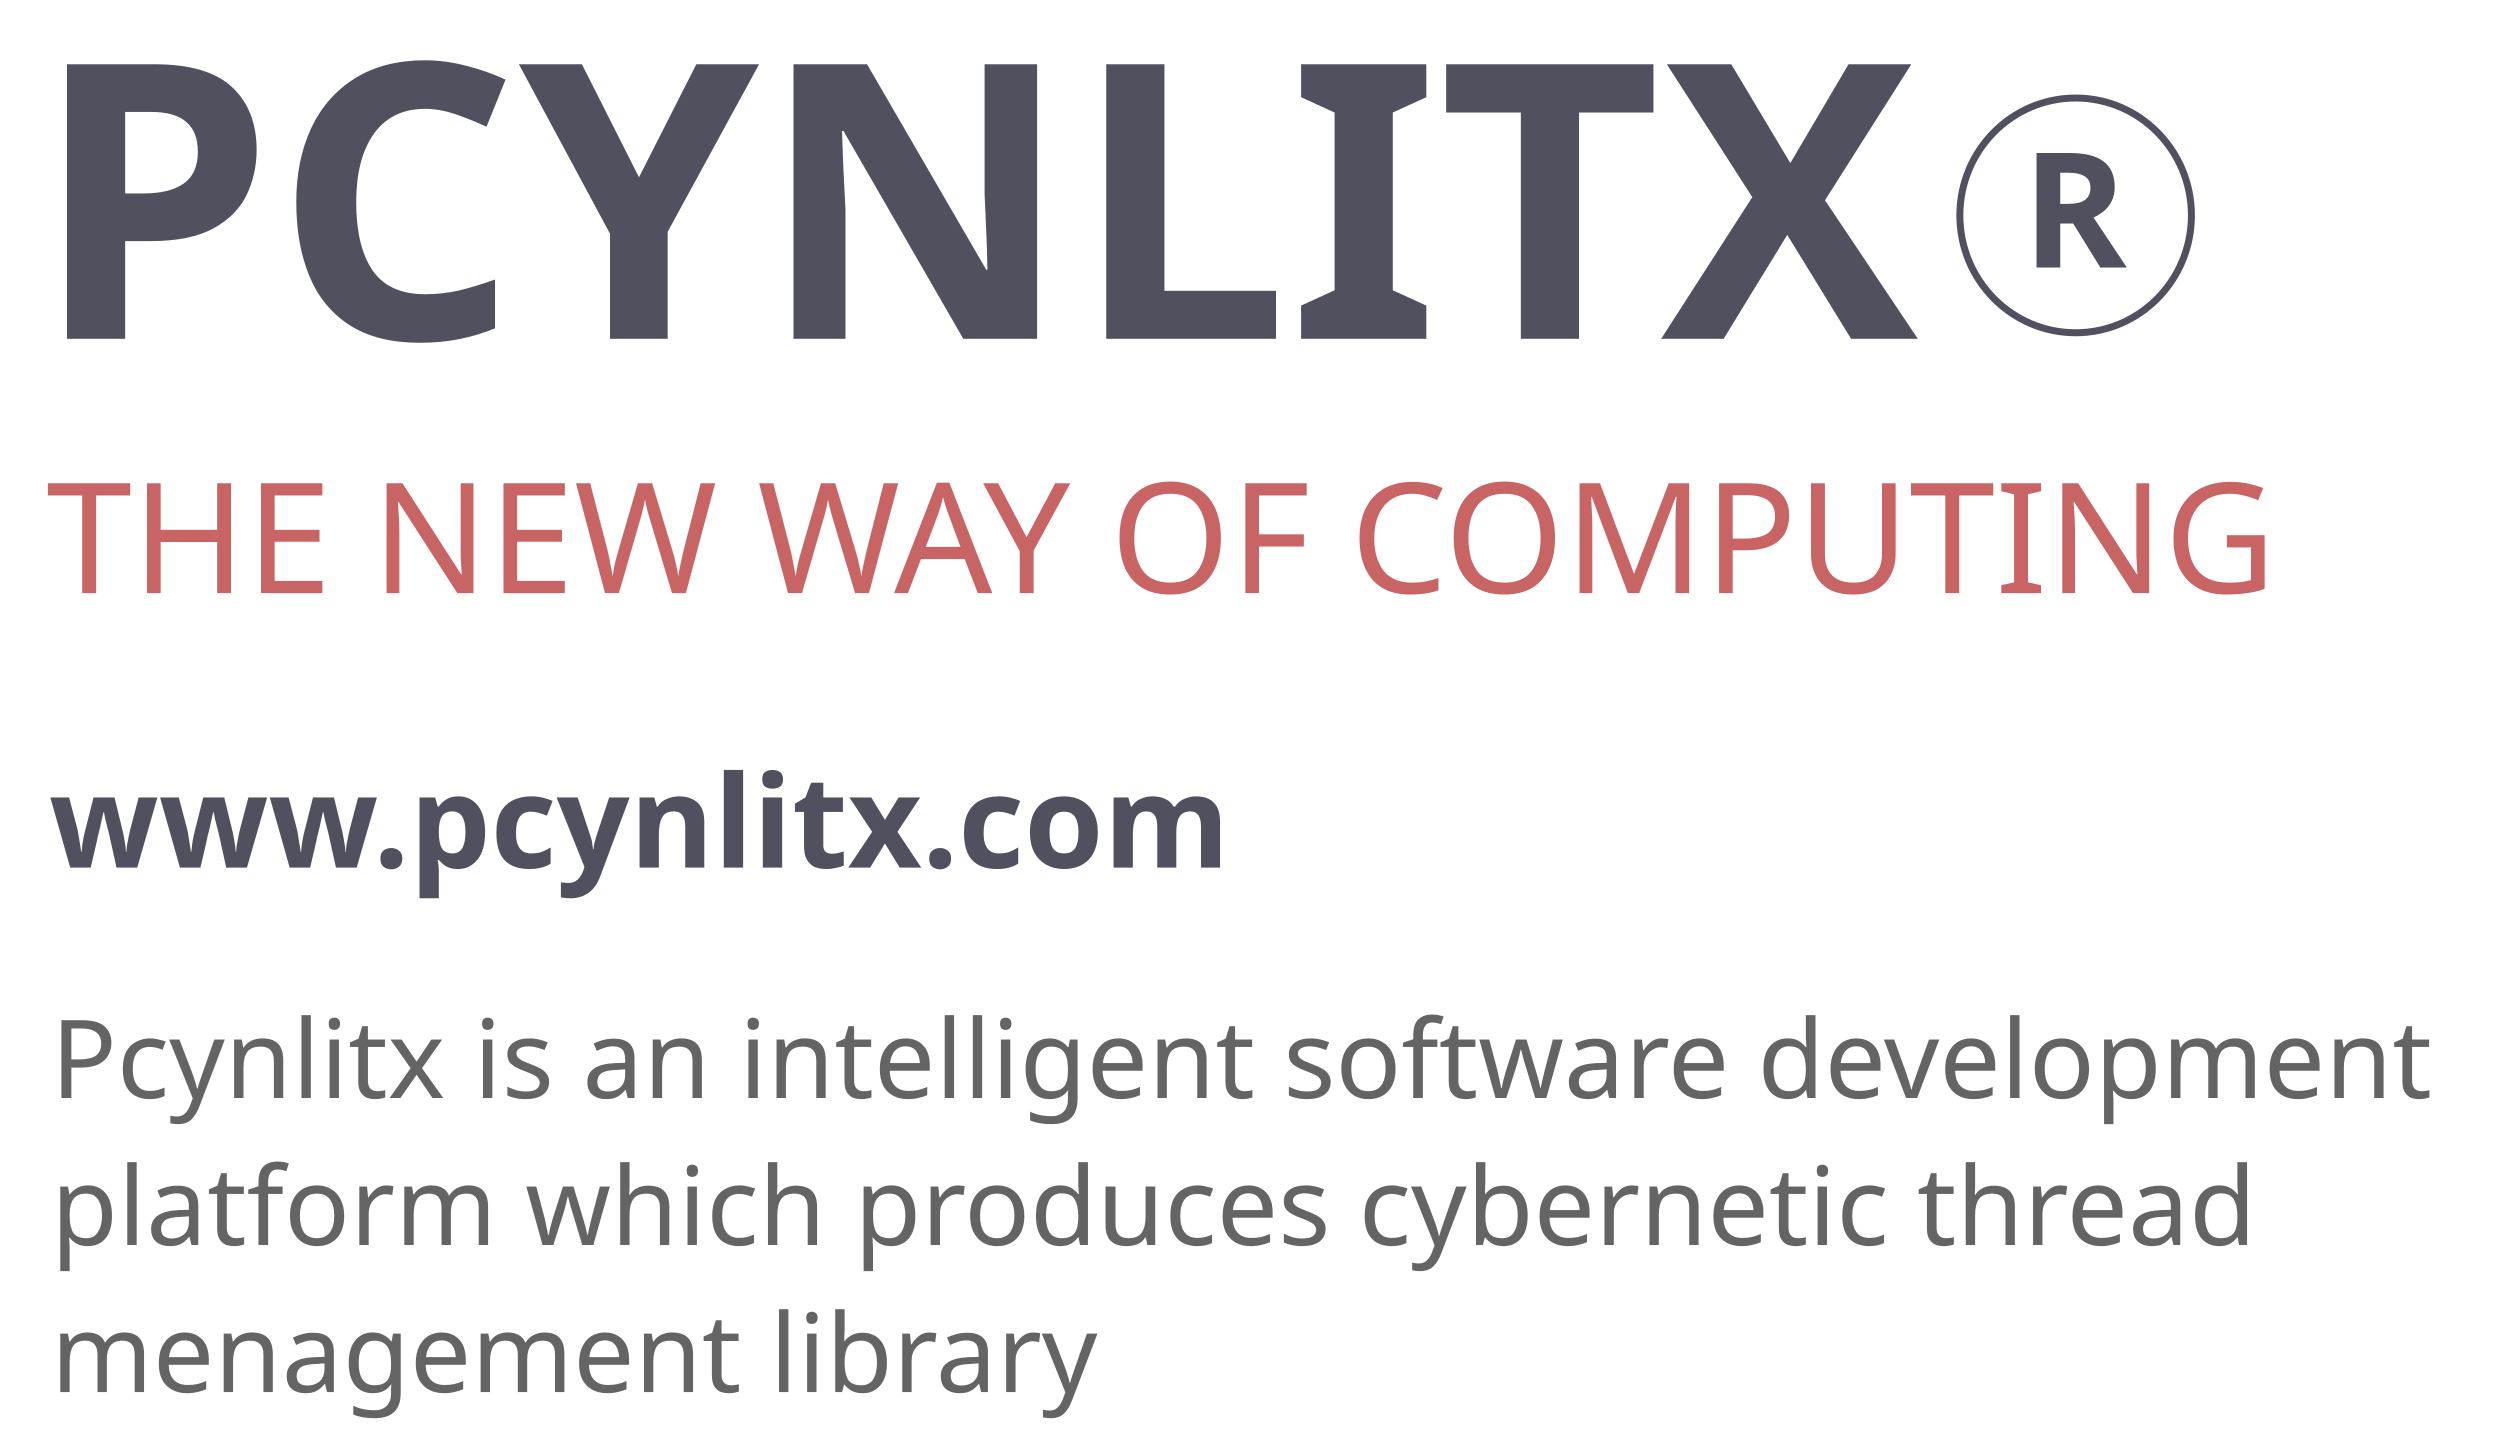
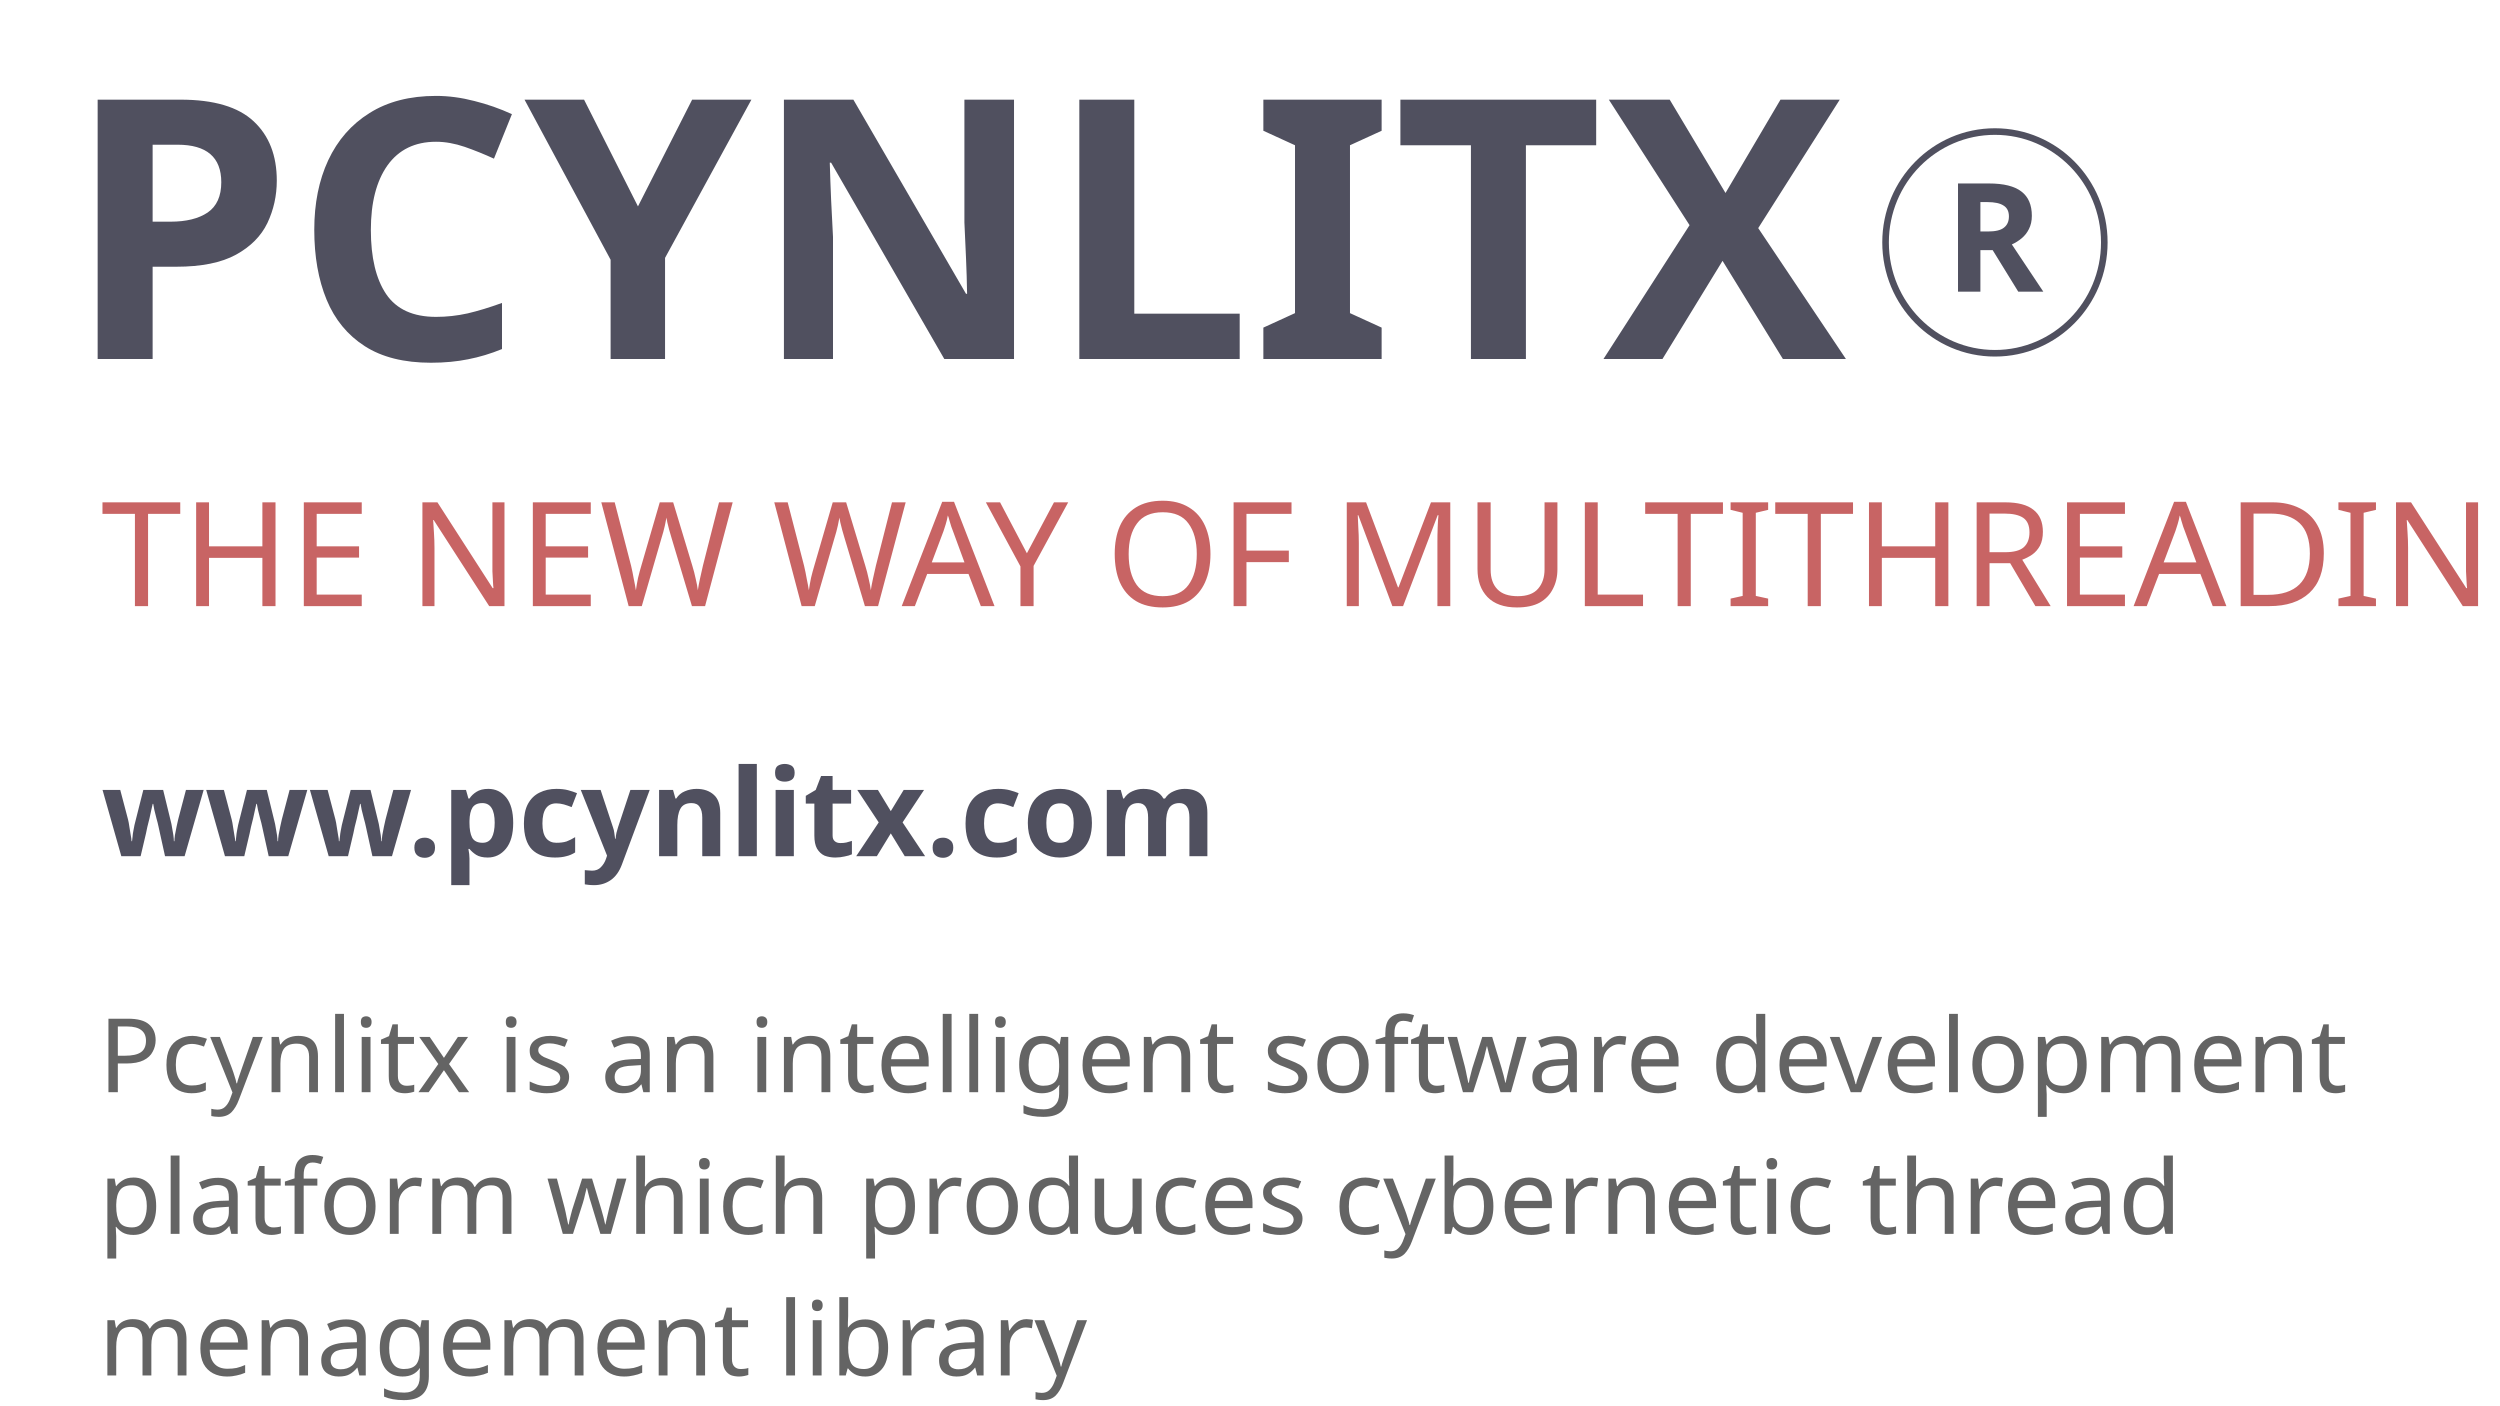
- <svg xmlns="http://www.w3.org/2000/svg" width="137.583mm" height="79.375mm" viewBox="0 0 137.583 79.375" version="1.1" id="svg8">
+ <svg xmlns="http://www.w3.org/2000/svg" width="145.658mm" height="81.914mm" viewBox="0 0 145.658 81.914" version="1.1" id="svg8">
  <defs id="defs2" />
-   <g id="layer1" transform="translate(-5.291669,-230.8542)">
-     <rect id="rect12" width="150.812" height="95.25" x="-18.521" y="217.625" style="fill:none;fill-opacity:1;stroke-width:0.203" />
-     <text xml:space="preserve" style="font-style:normal;font-weight:normal;font-size:10.583px;line-height:1.25;font-family:sans-serif;letter-spacing:0px;word-spacing:0px;fill:#808b96;fill-opacity:1;stroke:none;stroke-width:0.265" x="7.071" y="249.5" id="text824">
-       <tspan id="tspan822" x="7.071" y="249.5" style="font-style:normal;font-variant:normal;font-weight:bold;font-stretch:normal;font-size:21.167px;font-family:'Noto Sans';-inkscape-font-specification:'Noto Sans Bold';opacity:0.85;fill:#50505f;fill-opacity:1;stroke-width:0.265">PCYNLITX</tspan>
+   <g id="layer1" transform="translate(-4.22463,-228.5844)">
+     <rect id="rect12" width="150.812" height="95.25" x="-11.305" y="218.828" style="fill:none;fill-opacity:1;stroke-width:0.203" />
+     <text xml:space="preserve" style="font-style:normal;font-weight:normal;font-size:10.583px;line-height:1.25;font-family:sans-serif;letter-spacing:0px;word-spacing:0px;fill:#808b96;fill-opacity:1;stroke:none;stroke-width:0.265" x="8.006" y="249.5" id="text824">
+       <tspan id="tspan822" x="8.006" y="249.5" style="font-style:normal;font-variant:normal;font-weight:bold;font-stretch:normal;font-size:21.167px;font-family:'Noto Sans';-inkscape-font-specification:'Noto Sans Bold';opacity:0.85;fill:#50505f;fill-opacity:1;stroke-width:0.265">PCYNLITX</tspan>
    </text>
-     <text xml:space="preserve" style="font-style:normal;font-weight:normal;font-size:10.583px;line-height:1.25;font-family:sans-serif;letter-spacing:0px;word-spacing:0px;fill:#969696;fill-opacity:1;stroke:none;stroke-width:0.265" x="7.847" y="263.496" id="text825">
-       <tspan id="tspan823" x="7.847" y="263.496" style="font-style:normal;font-variant:normal;font-weight:normal;font-stretch:normal;font-size:8.467px;font-family:Bahnschrift;-inkscape-font-specification:Bahnschrift;fill:#c86464;fill-opacity:1;stroke-width:0.265">THE NEW WAY OF COMPUTING</tspan>
+     <text xml:space="preserve" style="font-style:normal;font-weight:normal;font-size:10.583px;line-height:1.25;font-family:sans-serif;letter-spacing:0px;word-spacing:0px;fill:#969696;fill-opacity:1;stroke:none;stroke-width:0.265" x="10.119" y="263.897" id="text825">
+       <tspan id="tspan823" x="10.119" y="263.897" style="font-style:normal;font-variant:normal;font-weight:normal;font-stretch:normal;font-size:8.467px;font-family:Bahnschrift;-inkscape-font-specification:Bahnschrift;fill:#c86464;fill-opacity:1;stroke-width:0.265">THE NEW WAY OF MULTITHREADING</tspan>
    </text>
-     <text xml:space="preserve" style="font-style:normal;font-weight:normal;font-size:10.583px;line-height:7px;font-family:sans-serif;letter-spacing:0px;word-spacing:0px;fill:#c06c84;fill-opacity:1;stroke:none;stroke-width:0.265" x="7.983" y="278.603" id="text825-3">
-       <tspan x="7.983" y="278.603" style="font-style:normal;font-variant:normal;font-weight:600;font-stretch:semi-condensed;font-size:7.056px;line-height:7px;font-family:Bahnschrift;-inkscape-font-specification:'Bahnschrift Semi-Bold Semi-Condensed';fill:#50505f;fill-opacity:1;stroke-width:0.265" id="tspan4538">www.pcynlitx.com</tspan>
+     <text xml:space="preserve" style="font-style:normal;font-weight:normal;font-size:10.583px;line-height:7px;font-family:sans-serif;letter-spacing:0px;word-spacing:0px;fill:#c06c84;fill-opacity:1;stroke:none;stroke-width:0.265" x="10.121" y="278.47" id="text825-3">
+       <tspan x="10.121" y="278.47" style="font-style:normal;font-variant:normal;font-weight:600;font-stretch:semi-condensed;font-size:7.056px;line-height:7px;font-family:Bahnschrift;-inkscape-font-specification:'Bahnschrift Semi-Bold Semi-Condensed';fill:#50505f;fill-opacity:1;stroke-width:0.265" id="tspan4538">www.pcynlitx.com</tspan>
    </text>
-     <rect style="fill:none;fill-opacity:1;stroke-width:0.265" id="rect849" width="103.188" height="58.208" x="5.292" y="234.029" />
-     <ellipse style="fill:none;fill-opacity:1;fill-rule:evenodd;stroke:#50505f;stroke-width:0.384;stroke-miterlimit:4;stroke-dasharray:none;stroke-dashoffset:0;stroke-opacity:1" id="path8466" cx="119.521" cy="242.708" rx="6.372" ry="6.459" />
-     <text xml:space="preserve" style="font-style:normal;font-variant:normal;font-weight:normal;font-stretch:normal;font-size:4.39px;line-height:1.25;font-family:sans-serif;-inkscape-font-specification:'sans-serif, Normal';font-variant-ligatures:normal;font-variant-caps:normal;font-variant-numeric:normal;font-feature-settings:normal;text-align:justify;letter-spacing:0px;word-spacing:0px;writing-mode:lr-tb;text-anchor:start;fill:#000000;fill-opacity:1;stroke:none;stroke-width:0.412" x="117.279" y="244.107" id="text8470" transform="scale(0.9940225,1.006013)">
-       <tspan id="tspan8468" x="117.279" y="244.107" style="font-style:normal;font-variant:normal;font-weight:600;font-stretch:normal;font-size:8.779px;font-family:'Segoe UI';-inkscape-font-specification:'Segoe UI Semi-Bold';fill:#50505f;fill-opacity:1;stroke-width:0.412">R</tspan>
+     <rect style="fill:none;fill-opacity:1;stroke-width:0.265" id="rect849" width="103.188" height="58.208" x="12.508" y="235.232" />
+     <ellipse style="fill:none;fill-opacity:1;fill-rule:evenodd;stroke:#50505f;stroke-width:0.384;stroke-miterlimit:4;stroke-dasharray:none;stroke-dashoffset:0;stroke-opacity:1" id="path8466" cx="120.456" cy="242.708" rx="6.372" ry="6.459" />
+     <text xml:space="preserve" style="font-style:normal;font-variant:normal;font-weight:normal;font-stretch:normal;font-size:4.39px;line-height:1.25;font-family:sans-serif;-inkscape-font-specification:'sans-serif, Normal';font-variant-ligatures:normal;font-variant-caps:normal;font-variant-numeric:normal;font-feature-settings:normal;text-align:justify;letter-spacing:0px;word-spacing:0px;writing-mode:lr-tb;text-anchor:start;fill:#000000;fill-opacity:1;stroke:none;stroke-width:0.412" x="118.22" y="244.107" id="text8470" transform="scale(0.9940225,1.006013)">
+       <tspan id="tspan8468" x="118.22" y="244.107" style="font-style:normal;font-variant:normal;font-weight:600;font-stretch:normal;font-size:8.779px;font-family:'Segoe UI';-inkscape-font-specification:'Segoe UI Semi-Bold';fill:#50505f;fill-opacity:1;stroke-width:0.412">R</tspan>
    </text>
-     <text xml:space="preserve" style="font-style:normal;font-weight:normal;font-size:10.583px;line-height:7px;font-family:sans-serif;letter-spacing:0px;word-spacing:0px;fill:#c06c84;fill-opacity:1;stroke:none;stroke-width:0.265" x="8.095" y="291.284" id="text825-3-0">
-       <tspan x="8.095" y="291.284" style="font-style:normal;font-variant:normal;font-weight:300;font-stretch:normal;font-size:5.997px;line-height:7px;font-family:Bahnschrift;-inkscape-font-specification:'Bahnschrift Light';fill:#646464;fill-opacity:1;stroke-width:0.265" id="tspan8504">Pcynlitx is an intelligent software development </tspan>
-       <tspan x="8.095" y="299.374" style="font-style:normal;font-variant:normal;font-weight:300;font-stretch:normal;font-size:5.997px;line-height:7px;font-family:Bahnschrift;-inkscape-font-specification:'Bahnschrift Light';fill:#646464;fill-opacity:1;stroke-width:0.265" id="tspan8506">platform which produces cybernetic thread </tspan>
-       <tspan x="8.095" y="307.464" style="font-style:normal;font-variant:normal;font-weight:300;font-stretch:normal;font-size:5.997px;line-height:7px;font-family:Bahnschrift;-inkscape-font-specification:'Bahnschrift Light';fill:#646464;fill-opacity:1;stroke-width:0.265" id="tspan8508">menagement library </tspan>
+     <text xml:space="preserve" style="font-style:normal;font-weight:normal;font-size:10.583px;line-height:7px;font-family:sans-serif;letter-spacing:0px;word-spacing:0px;fill:#c06c84;fill-opacity:1;stroke:none;stroke-width:0.265" x="9.966" y="292.22" id="text825-3-0">
+       <tspan x="9.966" y="292.22" style="font-style:normal;font-variant:normal;font-weight:300;font-stretch:normal;font-size:5.997px;line-height:7px;font-family:Bahnschrift;-inkscape-font-specification:'Bahnschrift Light';fill:#646464;fill-opacity:1;stroke-width:0.265" id="tspan8504">Pcynlitx is an intelligent software development </tspan>
+       <tspan x="9.966" y="300.472" style="font-style:normal;font-variant:normal;font-weight:300;font-stretch:normal;font-size:5.997px;line-height:7px;font-family:Bahnschrift;-inkscape-font-specification:'Bahnschrift Light';fill:#646464;fill-opacity:1;stroke-width:0.265" id="tspan8506">platform which produces cybernetic thread </tspan>
+       <tspan x="9.966" y="308.724" style="font-style:normal;font-variant:normal;font-weight:300;font-stretch:normal;font-size:5.997px;line-height:7px;font-family:Bahnschrift;-inkscape-font-specification:'Bahnschrift Light';fill:#646464;fill-opacity:1;stroke-width:0.265" id="tspan8508">menagement library </tspan>
    </text>
  </g>
</svg>
